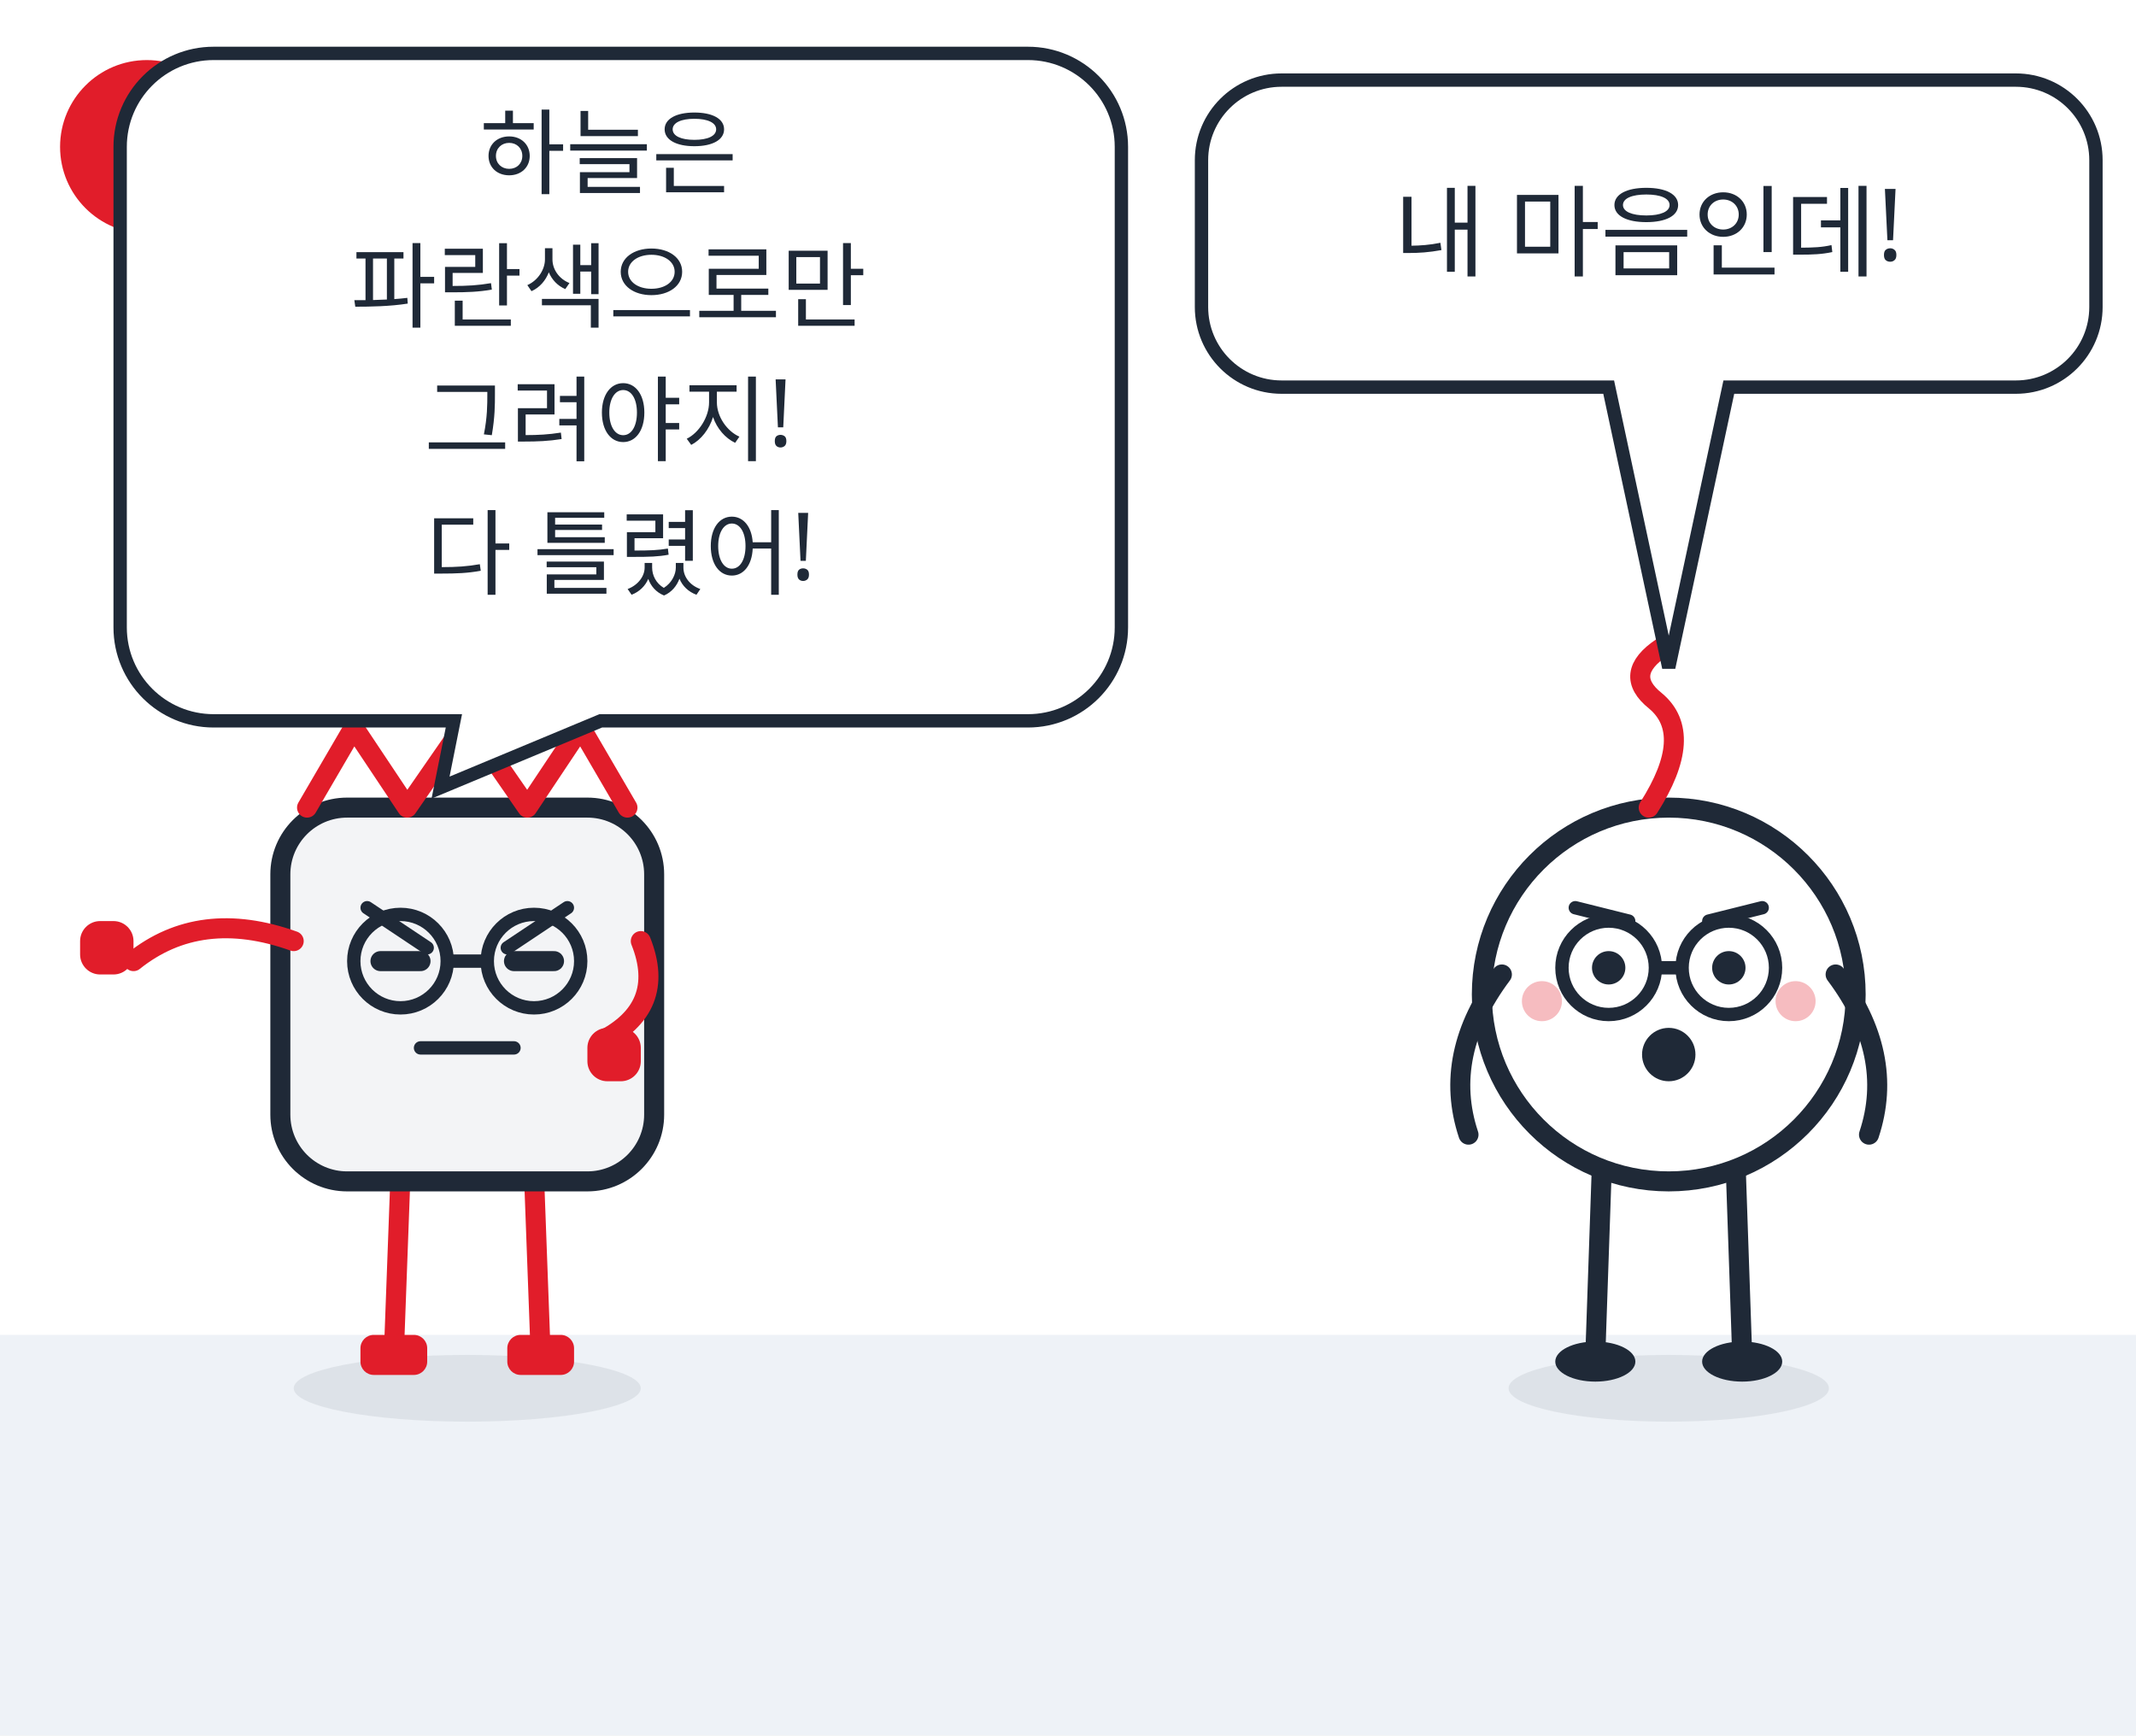
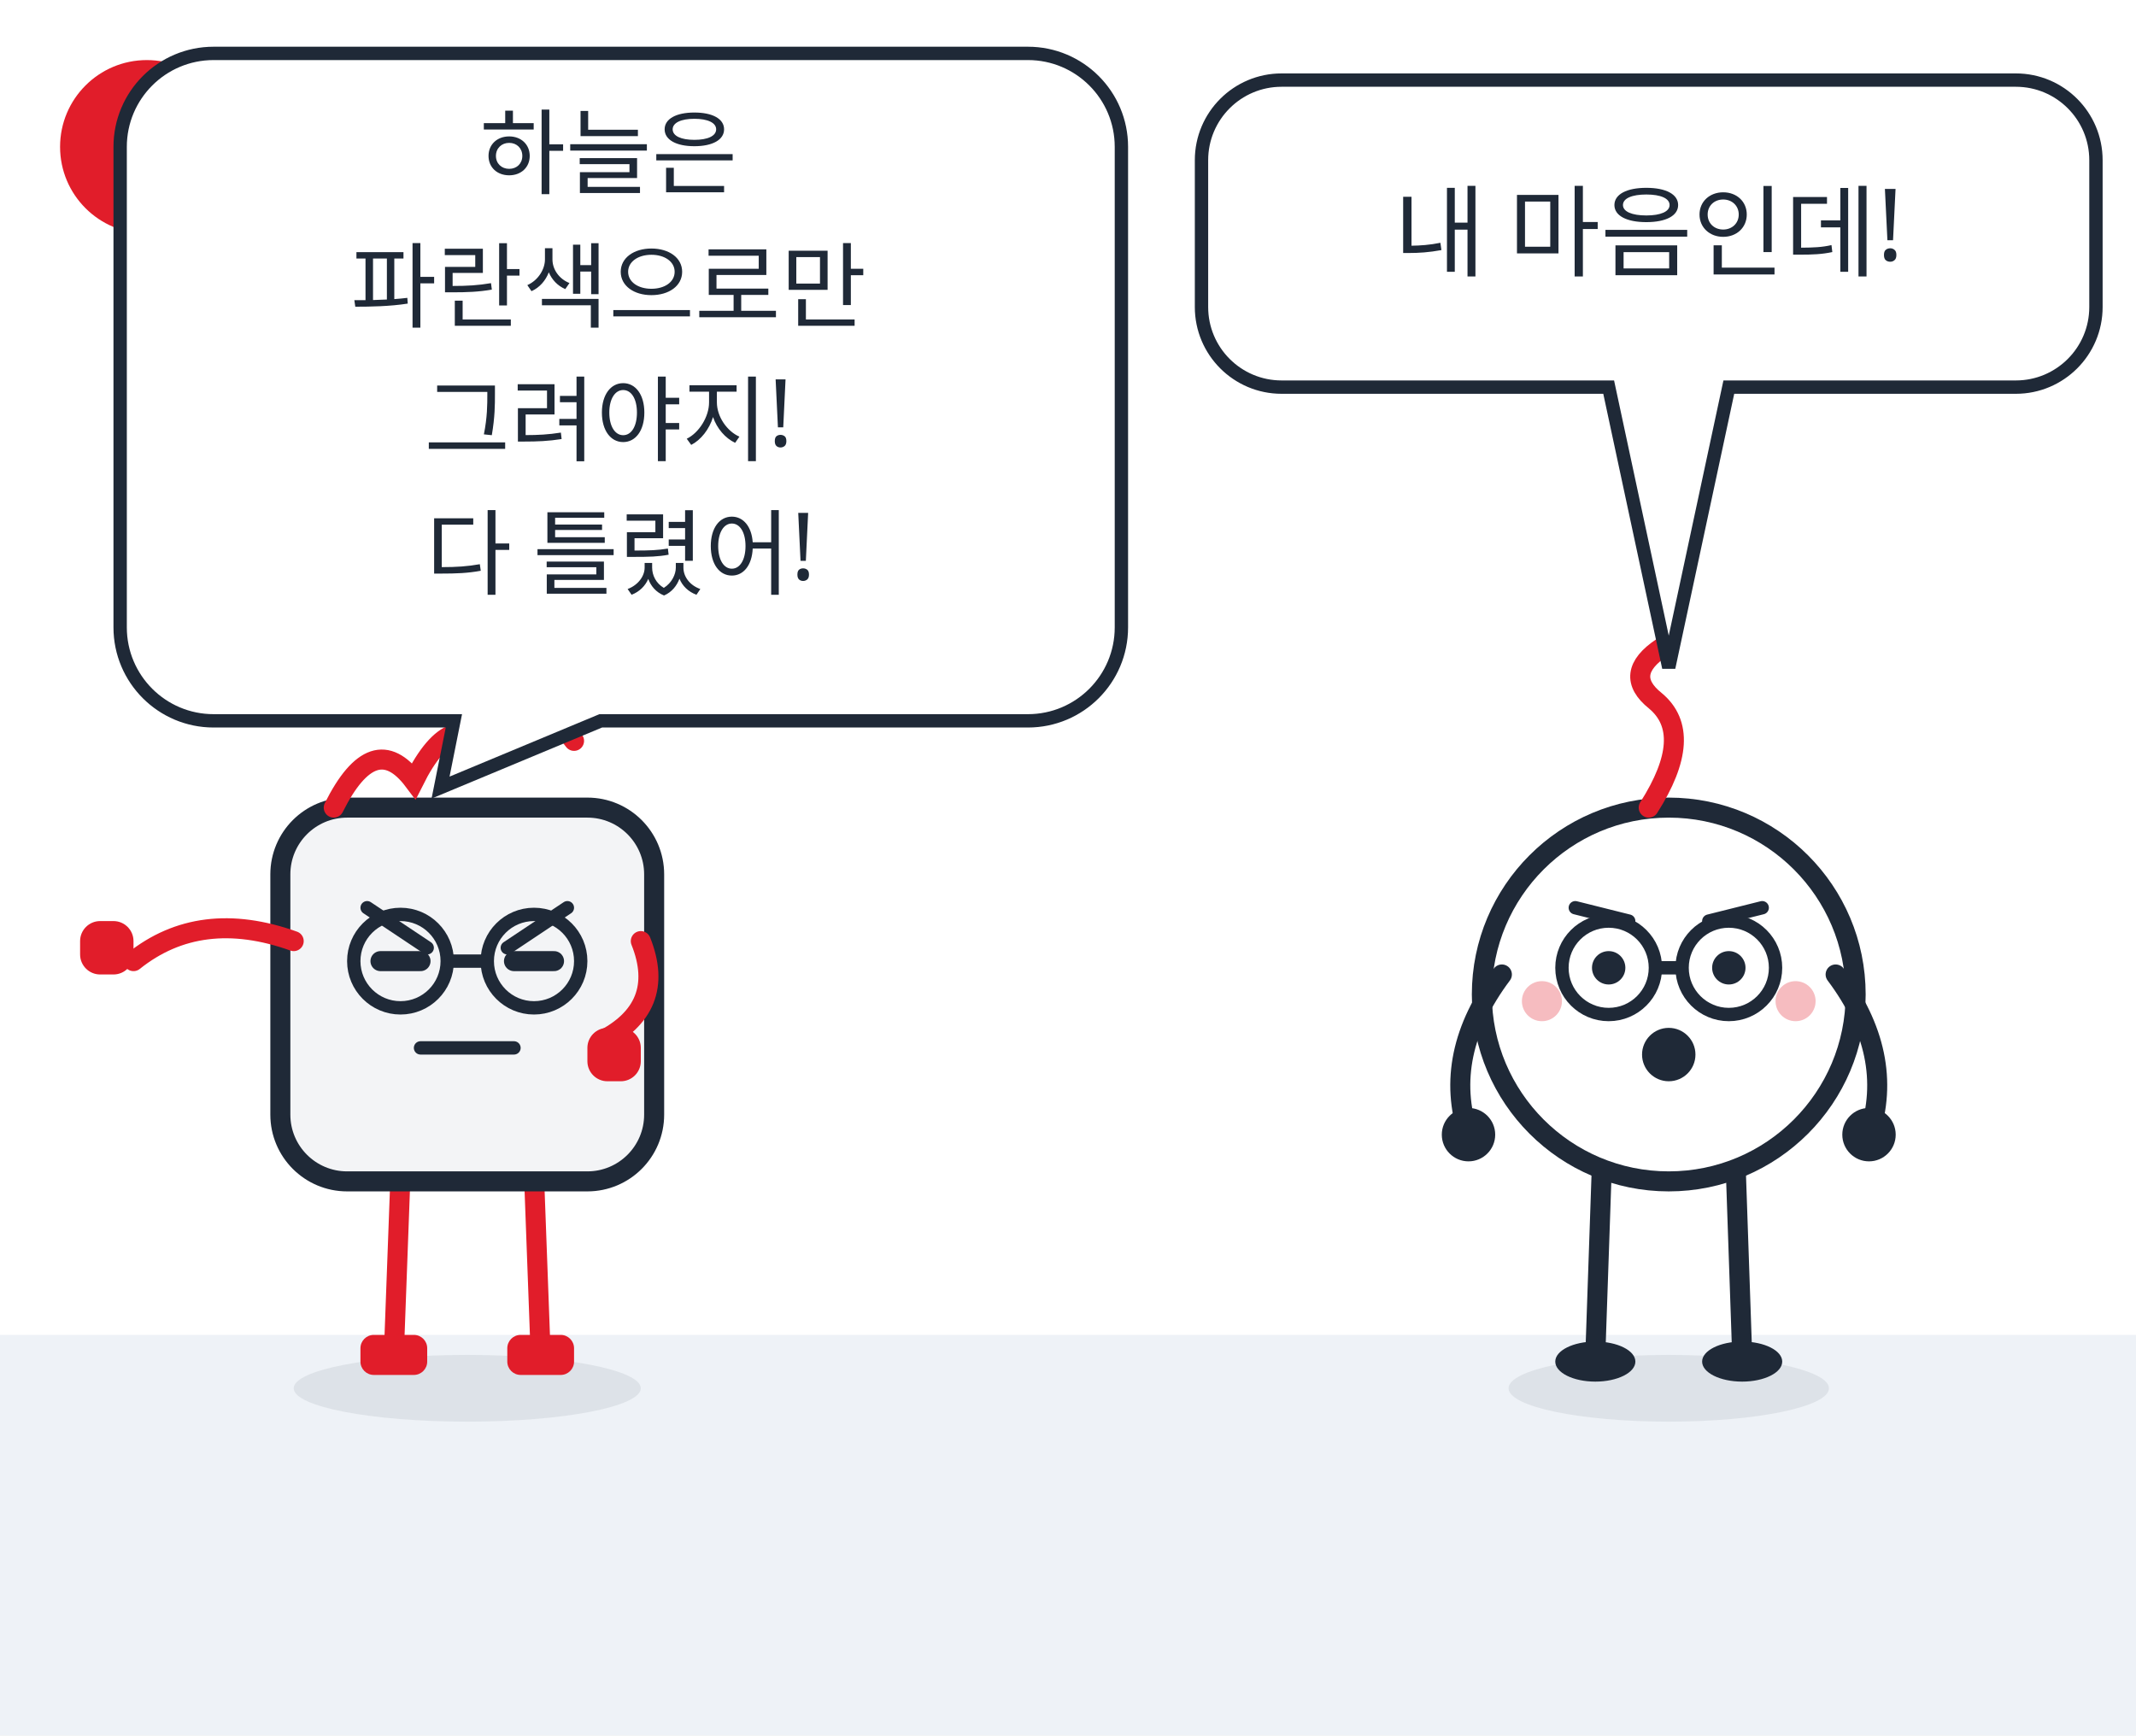
<svg xmlns="http://www.w3.org/2000/svg" viewBox="0 0 320 260" role="img" aria-label="네모가 동그라미의 그림을 보고 하늘은 파란색으로만 그려야 한다며 화내는 장면">
  <rect width="320" height="260" fill="#ffffff" />
  <rect y="200" width="320" height="60" fill="#eef2f7" />
  <circle cx="22" cy="22" r="13" fill="#e11d2a" />
  <text x="22" y="27" text-anchor="middle" font-family="'Pretendard', sans-serif" font-size="14" font-weight="bold" fill="#ffffff">2</text>
  <g transform="translate(70,206)">
    <ellipse cx="0" cy="2" rx="26" ry="5" fill="#1f2937" opacity="0.08" />
    <line x1="-10" y1="-30" x2="-11" y2="-3" stroke="#e11d2a" stroke-width="3" stroke-linecap="round" />
    <line x1="10" y1="-30" x2="11" y2="-3" stroke="#e11d2a" stroke-width="3" stroke-linecap="round" />
    <rect x="-16" y="-6" width="10" height="6" rx="2" fill="#e11d2a" />
    <rect x="6" y="-6" width="10" height="6" rx="2" fill="#e11d2a" />
    <rect x="-28" y="-85" width="56" height="56" rx="10" fill="#f3f4f6" stroke="#1f2937" stroke-width="3" />
-     <polyline points="-24,-85 -17,-97 -9,-85 0,-98 9,-85 17,-97 24,-85" fill="none" stroke="#e11d2a" stroke-width="3" stroke-linejoin="round" stroke-linecap="round" />
+     <path d="M -20,-85 q6 -12 12 -4 q6 -12 12 -4 q6 -10 12 -2" fill="none" stroke="#e11d2a" stroke-width="3" stroke-linecap="round" />
    <path d="M -26,-65 Q -40,-70 -50,-62" stroke="#e11d2a" stroke-width="3" stroke-linecap="round" fill="none" />
    <rect x="-58" y="-68" width="8" height="8" rx="3" fill="#e11d2a" />
    <path d="M 26,-65 Q 30,-55 20,-50" stroke="#e11d2a" stroke-width="3" stroke-linecap="round" fill="none" />
    <rect x="18" y="-52" width="8" height="8" rx="3" fill="#e11d2a" />
    <g fill="none" stroke="#1f2937" stroke-width="2">
      <circle cx="-10" cy="-62" r="7" />
      <circle cx="10" cy="-62" r="7" />
      <path d="M -3,-62 h6" />
    </g>
    <line x1="-13" y1="-62" x2="-7" y2="-62" stroke="#1f2937" stroke-width="3" stroke-linecap="round" />
    <line x1="7" y1="-62" x2="13" y2="-62" stroke="#1f2937" stroke-width="3" stroke-linecap="round" />
    <line x1="-15" y1="-70" x2="-6" y2="-64" stroke="#1f2937" stroke-width="2" stroke-linecap="round" />
    <line x1="6" y1="-64" x2="15" y2="-70" stroke="#1f2937" stroke-width="2" stroke-linecap="round" />
    <line x1="-7" y1="-49" x2="7" y2="-49" stroke="#1f2937" stroke-width="2" stroke-linecap="round" />
  </g>
  <g transform="translate(250,206)">
    <ellipse cx="0" cy="2" rx="24" ry="5" fill="#1f2937" opacity="0.08" />
    <line x1="-10" y1="-32" x2="-11" y2="-3" stroke="#1f2937" stroke-width="3" stroke-linecap="round" />
    <line x1="10" y1="-32" x2="11" y2="-3" stroke="#1f2937" stroke-width="3" stroke-linecap="round" />
    <ellipse cx="-11" cy="-2" rx="6" ry="3" fill="#1f2937" />
    <ellipse cx="11" cy="-2" rx="6" ry="3" fill="#1f2937" />
    <circle cx="0" cy="-57" r="28" fill="#ffffff" stroke="#1f2937" stroke-width="3" />
    <path d="M -3,-85 Q 4,-96 -2,-101 Q -7,-105 -1,-109" stroke="#e11d2a" stroke-width="3" stroke-linecap="round" fill="none" />
    <path d="M -25,-60 Q -34,-48 -30,-36" stroke="#1f2937" stroke-width="3" stroke-linecap="round" fill="none" />
+     <circle cx="-30" cy="-36" r="4" fill="#1f2937" />
    <path d="M 25,-60 Q 34,-48 30,-36" stroke="#1f2937" stroke-width="3" stroke-linecap="round" fill="none" />
+     <circle cx="30" cy="-36" r="4" fill="#1f2937" />
    <circle cx="-19" cy="-56" r="3" fill="#e11d2a" opacity="0.3" />
    <circle cx="19" cy="-56" r="3" fill="#e11d2a" opacity="0.3" />
    <g fill="none" stroke="#1f2937" stroke-width="2">
      <circle cx="-9" cy="-61" r="7" />
      <circle cx="9" cy="-61" r="7" />
      <path d="M -2,-61 h4" />
    </g>
    <circle cx="-9" cy="-61" r="2.5" fill="#1f2937" />
    <circle cx="9" cy="-61" r="2.5" fill="#1f2937" />
    <line x1="-14" y1="-70" x2="-6" y2="-68" stroke="#1f2937" stroke-width="2" stroke-linecap="round" />
    <line x1="6" y1="-68" x2="14" y2="-70" stroke="#1f2937" stroke-width="2" stroke-linecap="round" />
    <circle cx="0" cy="-48" r="4" fill="#1f2937" />
  </g>
  <path d="M 32,8 H 154 A14,14 0 0 1 168,22 V 94 A14,14 0 0 1 154,108 H 90 L 66,118 L 68,108 H 32 A14,14 0 0 1 18,94 V 22 A14,14 0 0 1 32,8 Z" fill="#ffffff" stroke="#1f2937" stroke-width="2" />
  <text x="93" text-anchor="middle" font-family="'Pretendard', sans-serif" font-size="14" fill="#1f2937">
    <tspan x="93" y="28">하늘은</tspan>
    <tspan x="93" y="48">파란색으로만</tspan>
    <tspan x="93" y="68">그려야지!</tspan>
    <tspan x="93" y="88">다 틀렸어!</tspan>
  </text>
  <path d="M 192,12 H 302 A12,12 0 0 1 314,24 V 46 A12,12 0 0 1 302,58 H 259 L 250,100 L 241,58 H 192 A12,12 0 0 1 180,46 V 24 A12,12 0 0 1 192,12 Z" fill="#ffffff" stroke="#1f2937" stroke-width="2" />
  <text x="247" y="35" text-anchor="middle" dominant-baseline="middle" font-family="'Pretendard', sans-serif" font-size="15" fill="#1f2937">내 마음인데!</text>
</svg>
